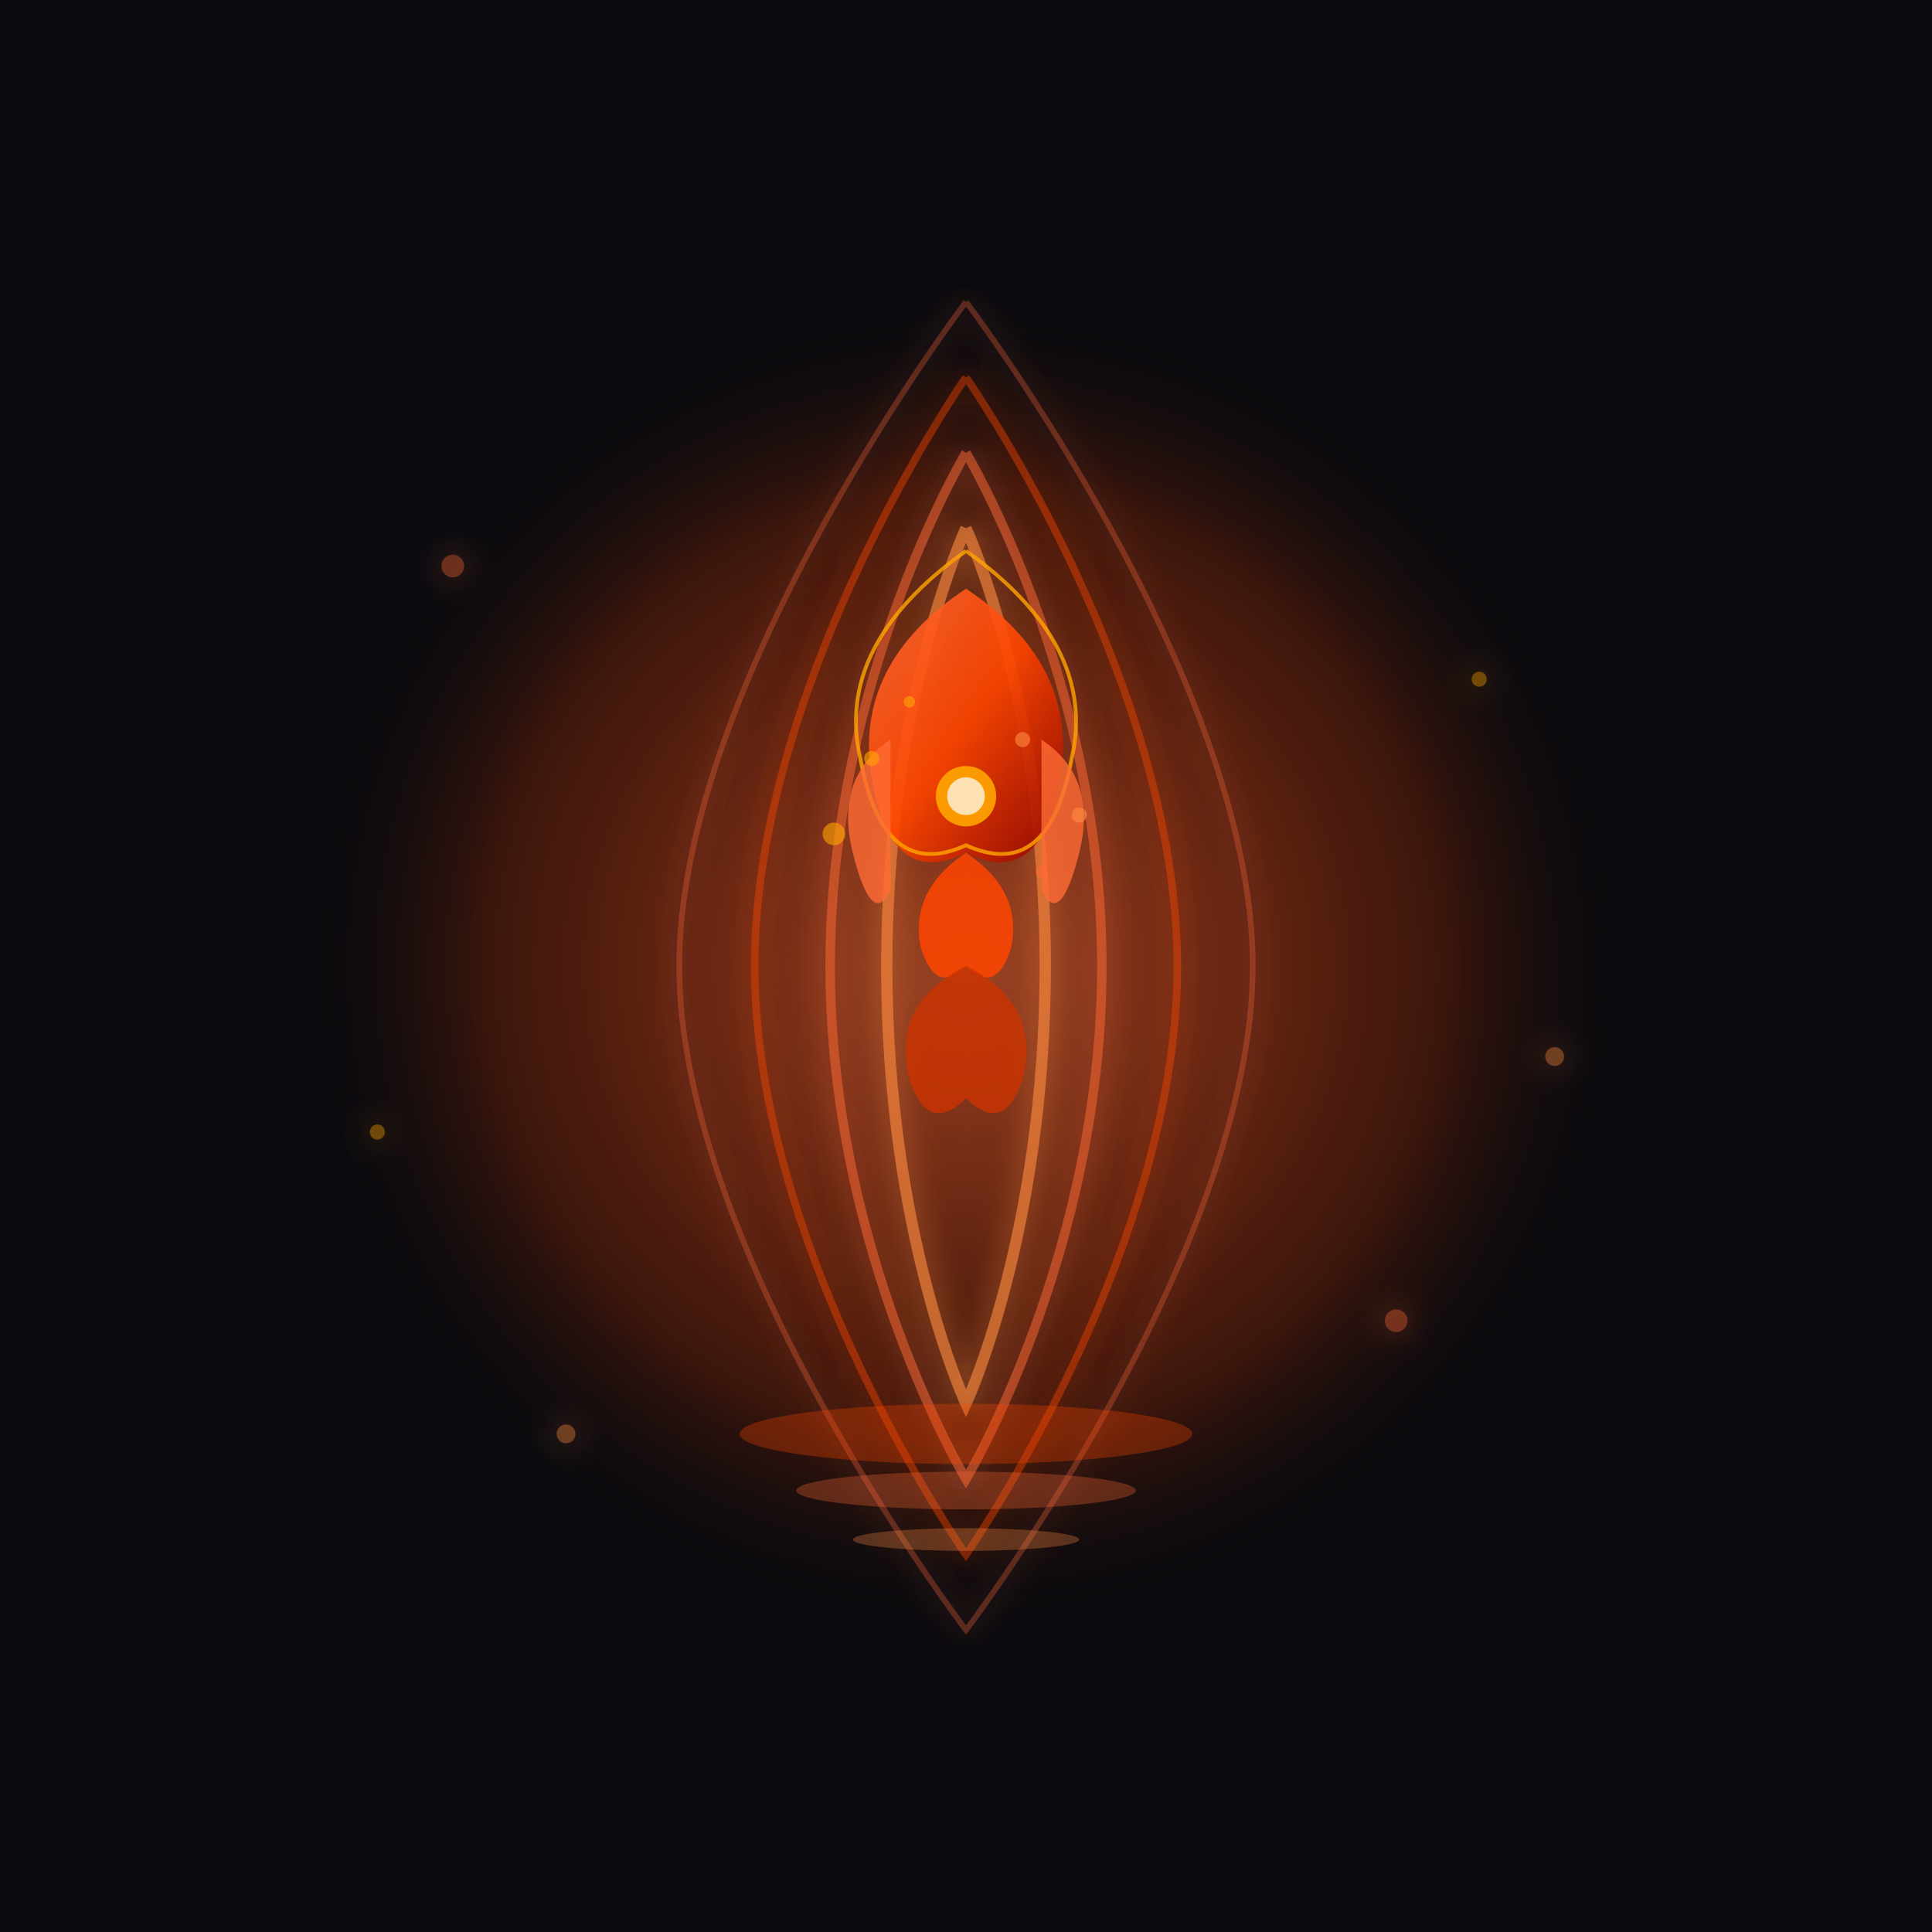
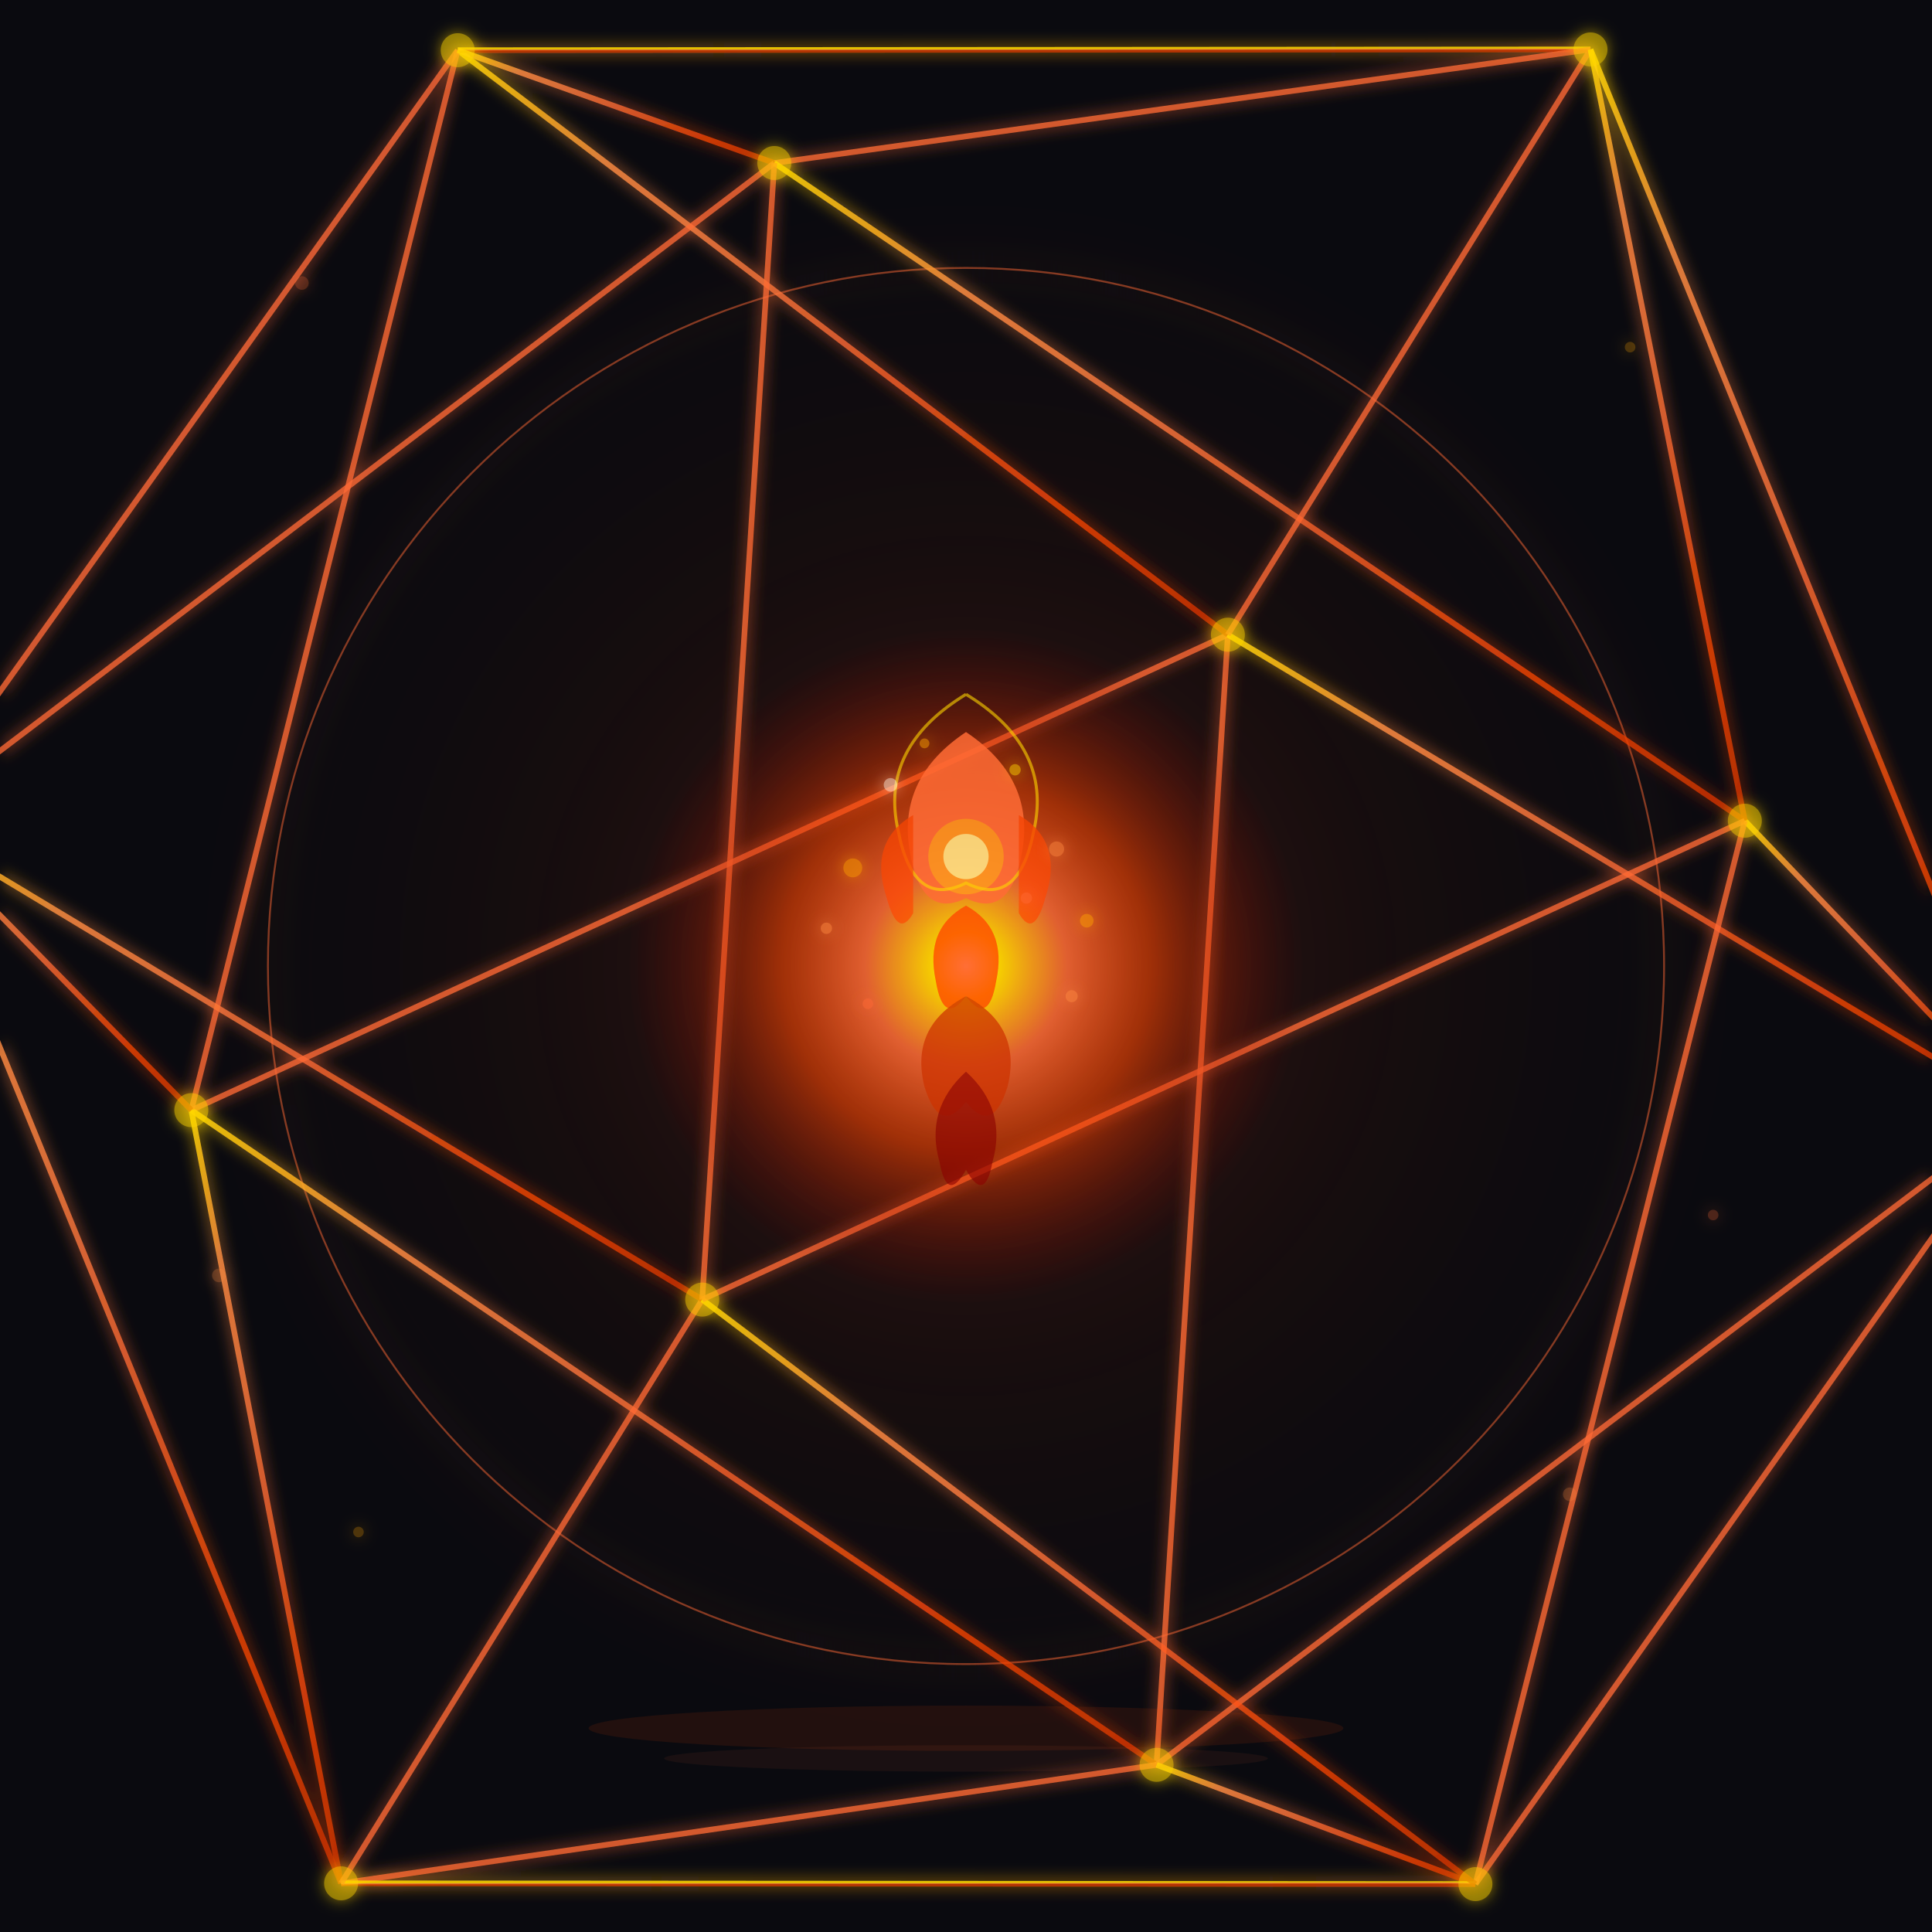
<svg xmlns="http://www.w3.org/2000/svg" viewBox="0 0 512 512">
  <defs>
-     <linearGradient id="emberGrad" x1="0%" y1="0%" x2="100%" y2="100%">
-       <stop offset="0%" stop-color="#ff6b35" />
-       <stop offset="50%" stop-color="#ff4500" />
-       <stop offset="100%" stop-color="#8b0000" />
+     <linearGradient id="wireGrad" x1="0%" y1="0%" x2="100%" y2="100%">
+       <stop offset="0%" stop-color="#ffd700" stop-opacity="0.95" />
+       <stop offset="20%" stop-color="#ff8c42" stop-opacity="0.9" />
+       <stop offset="50%" stop-color="#ff6b35" stop-opacity="0.85" />
+       <stop offset="80%" stop-color="#ff4500" stop-opacity="0.8" />
+       <stop offset="100%" stop-color="#cc3300" stop-opacity="0.9" />
    </linearGradient>
-     <radialGradient id="glowGrad" cx="50%" cy="50%" r="50%" fx="50%" fy="50%">
-       <stop offset="0%" stop-color="#ff6b35" stop-opacity="0.6" />
-       <stop offset="70%" stop-color="#ff4500" stop-opacity="0.2" />
+     <radialGradient id="coreGlow" cx="50%" cy="50%" r="50%" fx="50%" fy="50%">
+       <stop offset="0%" stop-color="#fff8e7" stop-opacity="1" />
+       <stop offset="10%" stop-color="#ffd700" stop-opacity="0.95" />
+       <stop offset="30%" stop-color="#ff6b35" stop-opacity="0.85" />
+       <stop offset="55%" stop-color="#ff4500" stop-opacity="0.55" />
+       <stop offset="100%" stop-color="#8b0000" stop-opacity="0" />
+     </radialGradient>
+     <radialGradient id="outerGlow" cx="50%" cy="50%" r="50%" fx="50%" fy="50%">
+       <stop offset="0%" stop-color="#ff6b35" stop-opacity="0.18" />
+       <stop offset="50%" stop-color="#ff4500" stop-opacity="0.05" />
      <stop offset="100%" stop-color="#000000" stop-opacity="0" />
    </radialGradient>
    <filter id="glow">
-       <feGaussianBlur stdDeviation="4" result="coloredBlur" />
+       <feGaussianBlur stdDeviation="2" result="coloredBlur" />
+       <feMerge>
+         <feMergeNode in="coloredBlur" />
+         <feMergeNode in="SourceGraphic" />
+       </feMerge>
+     </filter>
+     <filter id="strongGlow">
+       <feGaussianBlur stdDeviation="5" result="coloredBlur" />
      <feMerge>
        <feMergeNode in="coloredBlur" />
        <feMergeNode in="SourceGraphic" />
      </feMerge>
    </filter>
  </defs>
  <rect width="512" height="512" fill="#0a0a0f" />
-   <circle cx="256" cy="256" r="180" fill="url(#glowGrad)" />
+   <circle cx="256" cy="256" r="225" fill="url(#outerGlow)" />
+   <g filter="url(#strongGlow)" opacity="0.5">
+     <circle cx="256" cy="256" r="185" fill="none" stroke="#ff6b35" stroke-width="0.5" />
+   </g>
  <g filter="url(#glow)">
-     <path d="M256 80 C256 80, 180 180, 180 256 C180 332, 256 432, 256 432 C256 432, 332 332, 332 256 C332 180, 256 80, 256 80" fill="none" stroke="#ff6b35" stroke-width="1.5" opacity="0.3" />
-     <path d="M256 100 C256 100, 200 180, 200 256 C200 332, 256 412, 256 412 C256 412, 312 332, 312 256 C312 180, 256 100, 256 100" fill="none" stroke="#ff4500" stroke-width="2" opacity="0.4" />
-     <path d="M256 120 C256 120, 220 180, 220 256 C220 332, 256 392, 256 392 C256 392, 292 332, 292 256 C292 180, 256 120, 256 120" fill="none" stroke="#ff6b35" stroke-width="2.5" opacity="0.5" />
-     <path d="M256 140 C256 140, 235 185, 235 256 C235 327, 256 372, 256 372 C256 372, 277 327, 277 256 C277 185, 256 140, 256 140" fill="none" stroke="#ff8c42" stroke-width="3" opacity="0.6" />
+     <line x1="325.4" y1="168.2" x2="50.7" y2="294.2" stroke="url(#wireGrad)" stroke-width="1.5" opacity="0.90" />
+     <line x1="325.4" y1="168.2" x2="306.5" y2="467.7" stroke="url(#wireGrad)" stroke-width="1.5" opacity="0.90" />
+     <line x1="306.5" y1="467.7" x2="50.7" y2="294.2" stroke="url(#wireGrad)" stroke-width="1.5" opacity="0.90" />
+     <line x1="121.3" y1="13.3" x2="325.4" y2="168.2" stroke="url(#wireGrad)" stroke-width="1.5" opacity="0.90" />
+     <line x1="325.4" y1="168.2" x2="535.9" y2="294.3" stroke="url(#wireGrad)" stroke-width="1.5" opacity="0.90" />
+     <line x1="121.3" y1="13.3" x2="50.7" y2="294.2" stroke="url(#wireGrad)" stroke-width="1.5" opacity="0.90" />
+     <line x1="421.5" y1="13.1" x2="325.4" y2="168.2" stroke="url(#wireGrad)" stroke-width="1.5" opacity="0.90" />
+     <line x1="306.5" y1="467.7" x2="535.9" y2="294.3" stroke="url(#wireGrad)" stroke-width="1.5" opacity="0.90" />
+     <line x1="90.4" y1="499.1" x2="50.7" y2="294.2" stroke="url(#wireGrad)" stroke-width="1.5" opacity="0.90" />
+     <line x1="90.4" y1="499.1" x2="306.5" y2="467.7" stroke="url(#wireGrad)" stroke-width="1.5" opacity="0.90" />
+     <line x1="-24.5" y1="217.6" x2="50.7" y2="294.2" stroke="url(#wireGrad)" stroke-width="1.5" opacity="0.90" />
+     <line x1="121.3" y1="13.3" x2="421.5" y2="13.1" stroke="url(#wireGrad)" stroke-width="1.5" opacity="0.90" />
+     <line x1="421.5" y1="13.1" x2="535.9" y2="294.3" stroke="url(#wireGrad)" stroke-width="1.5" opacity="0.90" />
+     <line x1="391.0" y1="499.3" x2="306.5" y2="467.7" stroke="url(#wireGrad)" stroke-width="1.5" opacity="0.90" />
+     <line x1="121.3" y1="13.3" x2="-24.5" y2="217.6" stroke="url(#wireGrad)" stroke-width="1.5" opacity="0.90" />
+     <line x1="391.0" y1="499.3" x2="535.9" y2="294.3" stroke="url(#wireGrad)" stroke-width="1.5" opacity="0.90" />
+     <line x1="121.3" y1="13.3" x2="205.2" y2="43.2" stroke="url(#wireGrad)" stroke-width="1.5" opacity="0.90" />
+     <line x1="90.4" y1="499.1" x2="-24.5" y2="217.6" stroke="url(#wireGrad)" stroke-width="1.5" opacity="0.90" />
+     <line x1="90.4" y1="499.1" x2="391.0" y2="499.3" stroke="url(#wireGrad)" stroke-width="1.5" opacity="0.90" />
+     <line x1="462.4" y1="217.5" x2="535.9" y2="294.3" stroke="url(#wireGrad)" stroke-width="1.5" opacity="0.90" />
+     <line x1="421.5" y1="13.1" x2="205.2" y2="43.2" stroke="url(#wireGrad)" stroke-width="1.5" opacity="0.90" />
+     <line x1="421.5" y1="13.1" x2="462.4" y2="217.5" stroke="url(#wireGrad)" stroke-width="1.5" opacity="0.90" />
+     <line x1="205.2" y1="43.2" x2="-24.5" y2="217.6" stroke="url(#wireGrad)" stroke-width="1.5" opacity="0.90" />
+     <line x1="90.4" y1="499.1" x2="186.1" y2="344.4" stroke="url(#wireGrad)" stroke-width="1.5" opacity="0.90" />
+     <line x1="391.0" y1="499.3" x2="462.4" y2="217.5" stroke="url(#wireGrad)" stroke-width="1.5" opacity="0.90" />
+     <line x1="186.1" y1="344.4" x2="-24.5" y2="217.6" stroke="url(#wireGrad)" stroke-width="1.5" opacity="0.90" />
+     <line x1="391.0" y1="499.3" x2="186.1" y2="344.4" stroke="url(#wireGrad)" stroke-width="1.5" opacity="0.90" />
+     <line x1="205.2" y1="43.2" x2="462.4" y2="217.5" stroke="url(#wireGrad)" stroke-width="1.5" opacity="0.90" />
+     <line x1="205.2" y1="43.2" x2="186.1" y2="344.4" stroke="url(#wireGrad)" stroke-width="1.5" opacity="0.90" />
+     <line x1="186.1" y1="344.4" x2="462.4" y2="217.5" stroke="url(#wireGrad)" stroke-width="1.5" opacity="0.90" />
  </g>
  <g transform="translate(256, 256)">
-     <path d="M0 -100 Q-30 -80, -25 -50 Q-20 -20, 0 -30 Q20 -20, 25 -50 Q30 -80, 0 -100" fill="url(#emberGrad)" opacity="0.9" />
-     <path d="M0 -110 Q-35 -85, -28 -55 Q-22 -22, 0 -32 Q22 -22, 28 -55 Q35 -85, 0 -110" fill="none" stroke="#ffa500" stroke-width="1" opacity="0.8" />
-     <path d="M-20 -60 Q-35 -50, -30 -30 Q-25 -10, -20 -20" fill="#ff6b35" opacity="0.8" />
-     <path d="M20 -60 Q35 -50, 30 -30 Q25 -10, 20 -20" fill="#ff6b35" opacity="0.8" />
-     <circle cx="0" cy="-45" r="8" fill="#ffa500" opacity="0.9" />
-     <circle cx="0" cy="-45" r="5" fill="#fff" opacity="0.7" />
-     <path d="M0 -30 Q-15 -20, -12 -5 Q-8 8, 0 0 Q8 8, 12 -5 Q15 -20, 0 -30" fill="#ff4500" opacity="0.85" />
-     <path d="M0 0 Q-20 10, -15 30 Q-10 45, 0 35 Q10 45, 15 30 Q20 10, 0 0" fill="#cc3300" opacity="0.8" />
-     <g opacity="0.6">
-       <circle cx="-35" cy="-35" r="3" fill="#ffa500" />
-       <circle cx="30" cy="-40" r="2" fill="#ff8c42" />
-       <circle cx="-25" cy="-55" r="2" fill="#ffa500" />
-       <circle cx="20" cy="-25" r="1.5" fill="#ff6b35" />
-       <circle cx="-15" cy="-70" r="1.5" fill="#ffa500" />
-       <circle cx="15" cy="-60" r="2" fill="#ff8c42" />
+     <circle cx="0" cy="0" r="90" fill="url(#coreGlow)" />
+     <g opacity="0.85">
+       <path d="M0 -62 Q-18 -50, -15 -31 Q-12 -12, 0 -18 Q12 -12, 15 -31 Q18 -50, 0 -62" fill="#ff6b35" />
+       <path d="M0 -72 Q-23 -58, -18 -36 Q-14 -15, 0 -22 Q14 -15, 18 -36 Q23 -58, 0 -72" fill="none" stroke="#ffd700" stroke-width="0.8" opacity="0.7" />
+       <path d="M-14 -40 Q-26 -33, -21 -18 Q-18 -7, -14 -14" fill="#ff4500" opacity="0.78" />
+       <path d="M14 -40 Q26 -33, 21 -18 Q18 -7, 14 -14" fill="#ff4500" opacity="0.78" />
+       <circle cx="0" cy="-29" r="6" fill="#fff8e7" opacity="0.95" />
+       <circle cx="0" cy="-29" r="10" fill="#ffd700" opacity="0.4" />
+       <path d="M0 -16 Q-11 -10, -8 4 Q-6 16, 0 8 Q6 16, 8 4 Q11 -10, 0 -16" fill="#ff4500" opacity="0.9" />
+       <path d="M0 8 Q-15 16, -11 32 Q-7 45, 0 36 Q7 45, 11 32 Q15 16, 0 8" fill="#cc3300" opacity="0.86" />
+       <path d="M0 28 Q-11 38, -7 52 Q-5 63, 0 54 Q5 63, 7 52 Q11 38, 0 28" fill="#8b0000" opacity="0.72" />
+     </g>
+     <g opacity="0.5" filter="url(#glow)">
+       <circle cx="-30" cy="-26" r="2.5" fill="#ffa500" />
+       <circle cx="24" cy="-31" r="2" fill="#ff8c42" />
+       <circle cx="-20" cy="-48" r="1.8" fill="#fff8e7" />
+       <circle cx="16" cy="-18" r="1.5" fill="#ff6b35" />
+       <circle cx="-11" cy="-59" r="1.3" fill="#ffa500" />
+       <circle cx="13" cy="-52" r="1.5" fill="#ffd700" />
+       <circle cx="-37" cy="-10" r="1.5" fill="#ff8c42" />
+       <circle cx="32" cy="-12" r="1.8" fill="#ffa500" />
+       <circle cx="-26" cy="10" r="1.4" fill="#ff6b35" />
+       <circle cx="28" cy="8" r="1.6" fill="#ff8c42" />
    </g>
  </g>
-   <g opacity="0.3">
-     <ellipse cx="256" cy="380" rx="60" ry="8" fill="#ff4500" />
-     <ellipse cx="256" cy="395" rx="45" ry="5" fill="#ff6b35" />
-     <ellipse cx="256" cy="408" rx="30" ry="3" fill="#ff8c42" />
+   <g filter="url(#glow)" opacity="0.6">
+     <circle cx="90.4" cy="499.1" r="4.5" fill="#ffd700" opacity="0.90" />
+     <circle cx="391.0" cy="499.3" r="4.5" fill="#ffd700" opacity="0.90" />
+     <circle cx="121.3" cy="13.3" r="4.5" fill="#ffd700" opacity="0.90" />
+     <circle cx="421.5" cy="13.1" r="4.5" fill="#ffd700" opacity="0.90" />
+     <circle cx="325.4" cy="168.2" r="4.5" fill="#ffd700" opacity="0.90" />
+     <circle cx="306.5" cy="467.7" r="4.5" fill="#ffd700" opacity="0.90" />
+     <circle cx="205.2" cy="43.2" r="4.5" fill="#ffd700" opacity="0.90" />
+     <circle cx="186.1" cy="344.4" r="4.5" fill="#ffd700" opacity="0.90" />
+     <circle cx="462.4" cy="217.5" r="4.5" fill="#ffd700" opacity="0.90" />
+     <circle cx="535.9" cy="294.3" r="4.5" fill="#ffd700" opacity="0.90" />
+     <circle cx="-24.5" cy="217.6" r="4.5" fill="#ffd700" opacity="0.90" />
+     <circle cx="50.7" cy="294.2" r="4.5" fill="#ffd700" opacity="0.90" />
  </g>
-   <g filter="url(#glow)" opacity="0.4">
-     <circle cx="120" cy="150" r="3" fill="#ff6b35" />
-     <circle cx="392" cy="180" r="2" fill="#ffa500" />
-     <circle cx="150" cy="380" r="2.5" fill="#ff8c42" />
-     <circle cx="370" cy="350" r="3" fill="#ff6b35" />
-     <circle cx="100" cy="300" r="2" fill="#ffa500" />
-     <circle cx="412" cy="280" r="2.5" fill="#ff8c42" />
+   <g opacity="0.28" filter="url(#glow)">
+     <circle cx="80" cy="75" r="1.8" fill="#ff6b35" />
+     <circle cx="432" cy="92" r="1.4" fill="#ffa500" />
+     <circle cx="58" cy="338" r="1.8" fill="#ff8c42" />
+     <circle cx="454" cy="322" r="1.4" fill="#ff6b35" />
+     <circle cx="95" cy="406" r="1.4" fill="#ffa500" />
+     <circle cx="416" cy="396" r="1.8" fill="#ff8c42" />
  </g>
+   <ellipse cx="256" cy="458" rx="100" ry="6" fill="#ff4500" opacity="0.1" />
+   <ellipse cx="256" cy="466" rx="80" ry="3.5" fill="#ff6b35" opacity="0.07" />
</svg>
